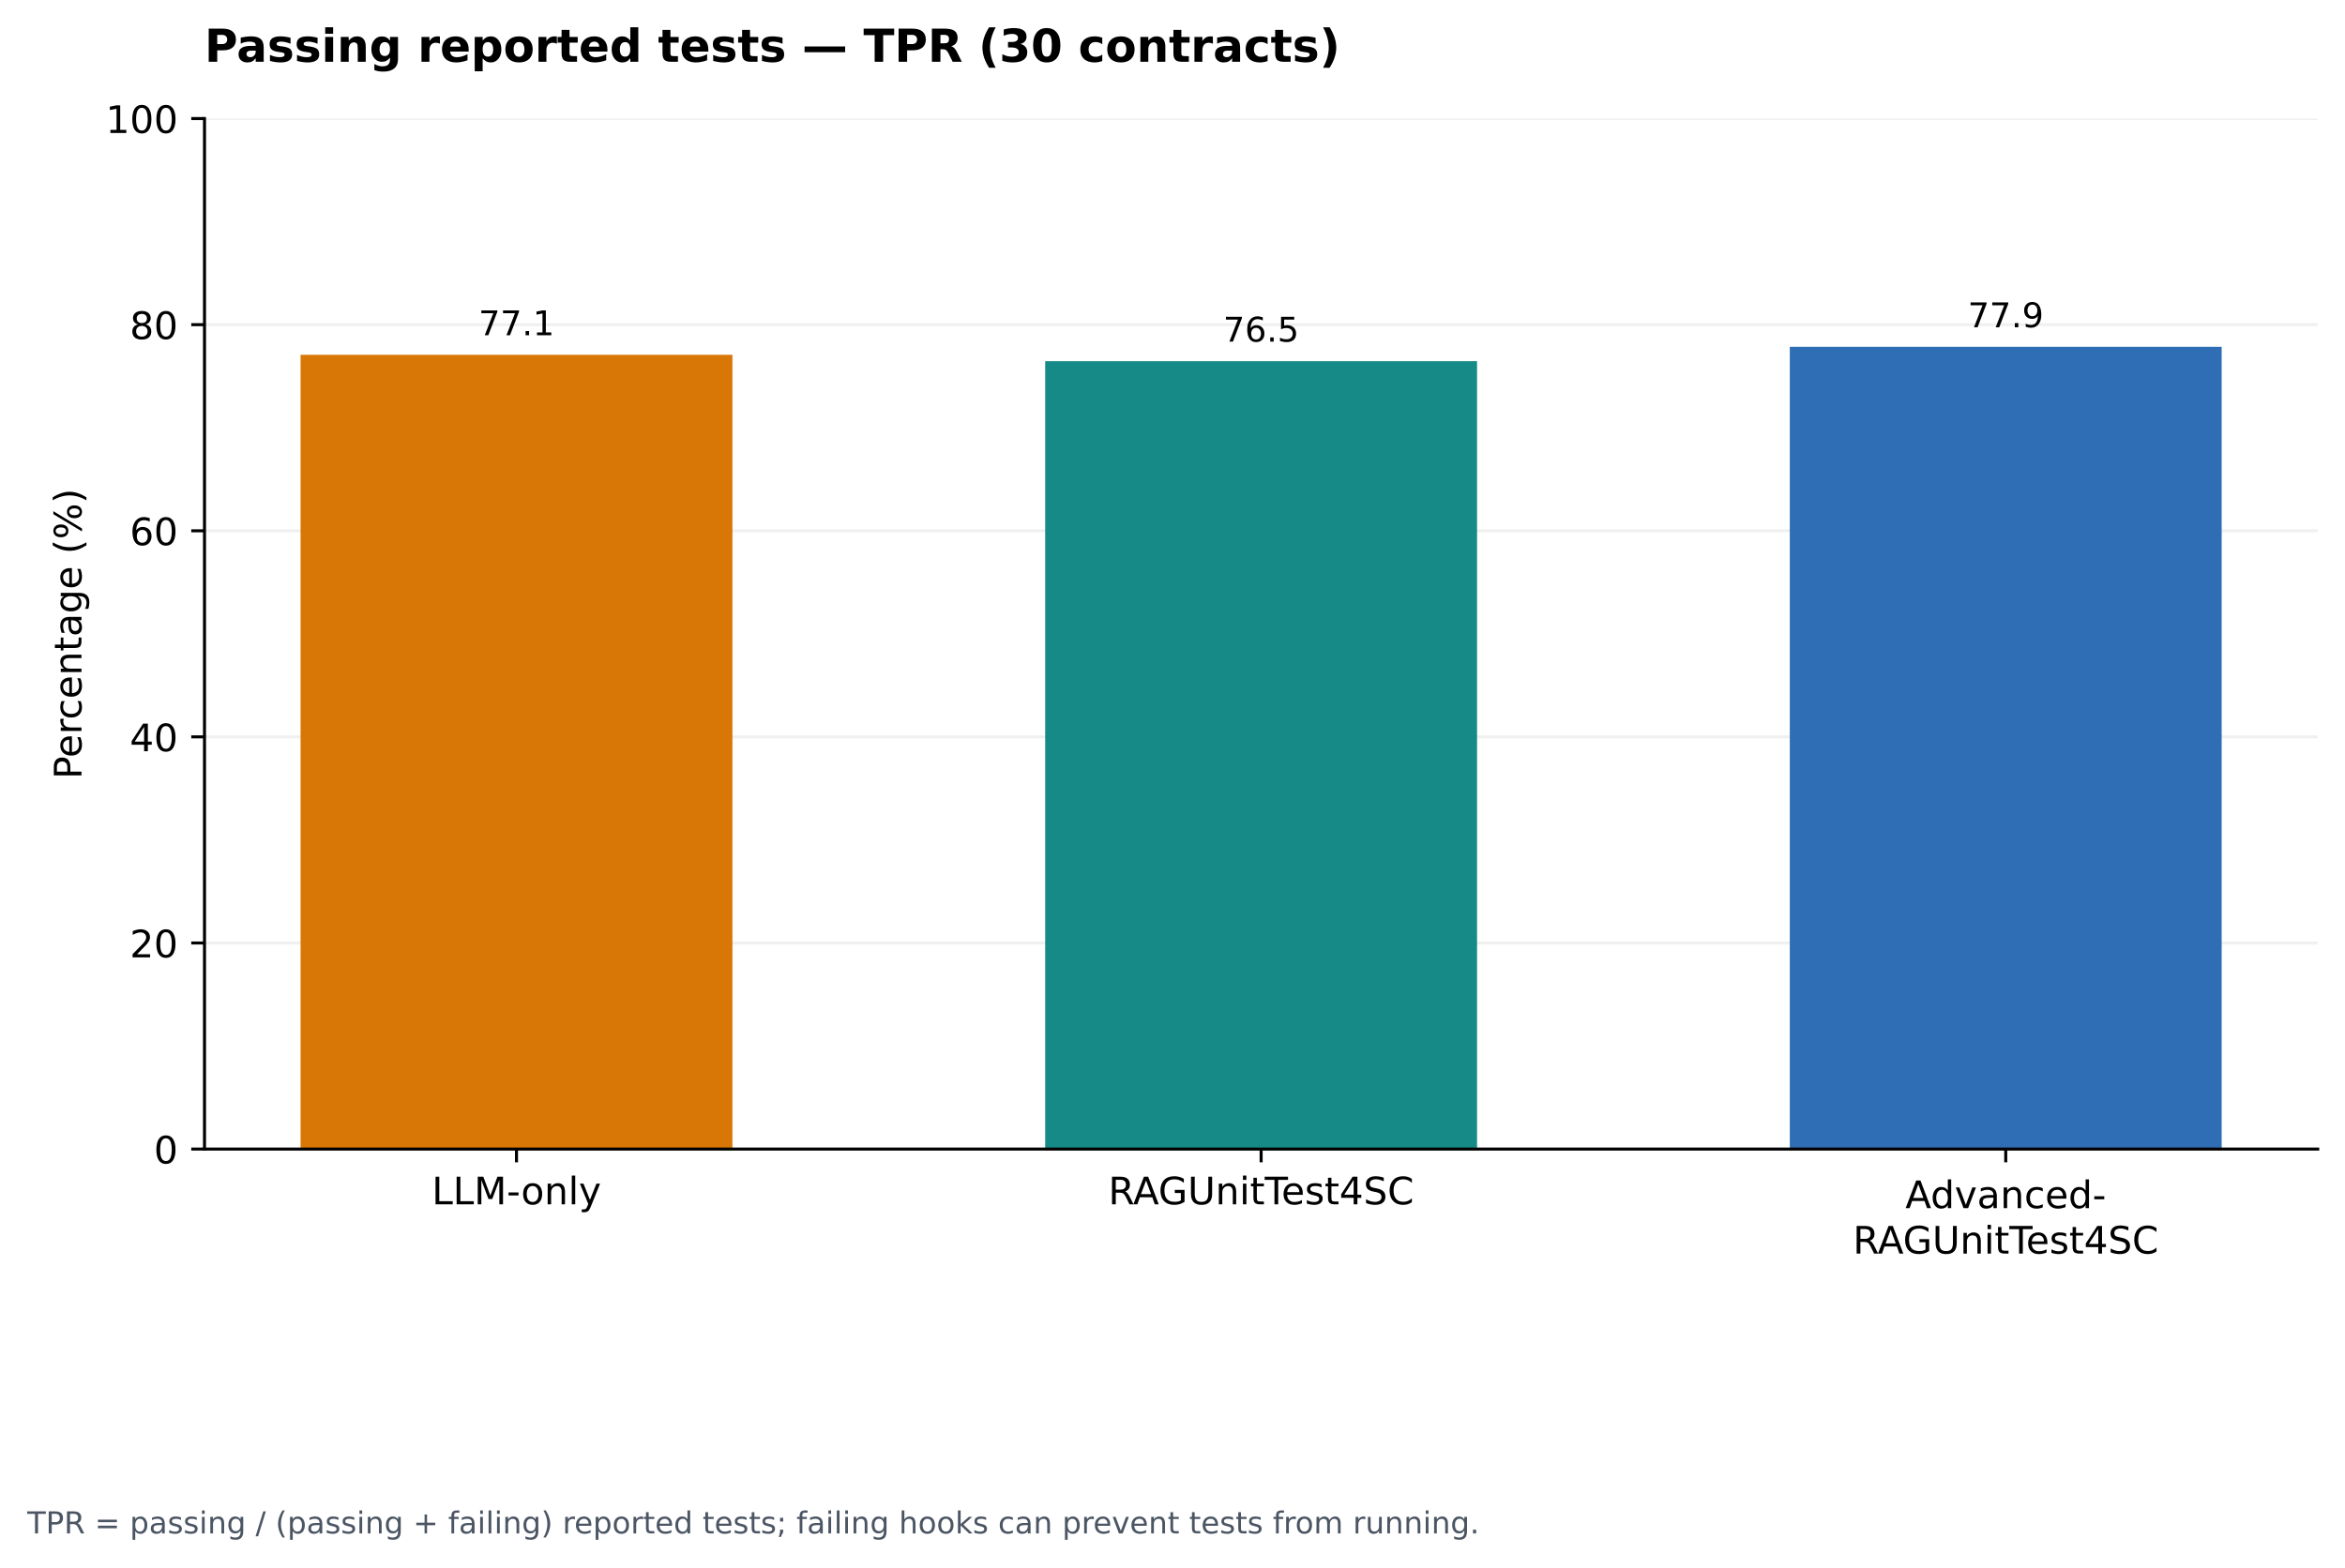
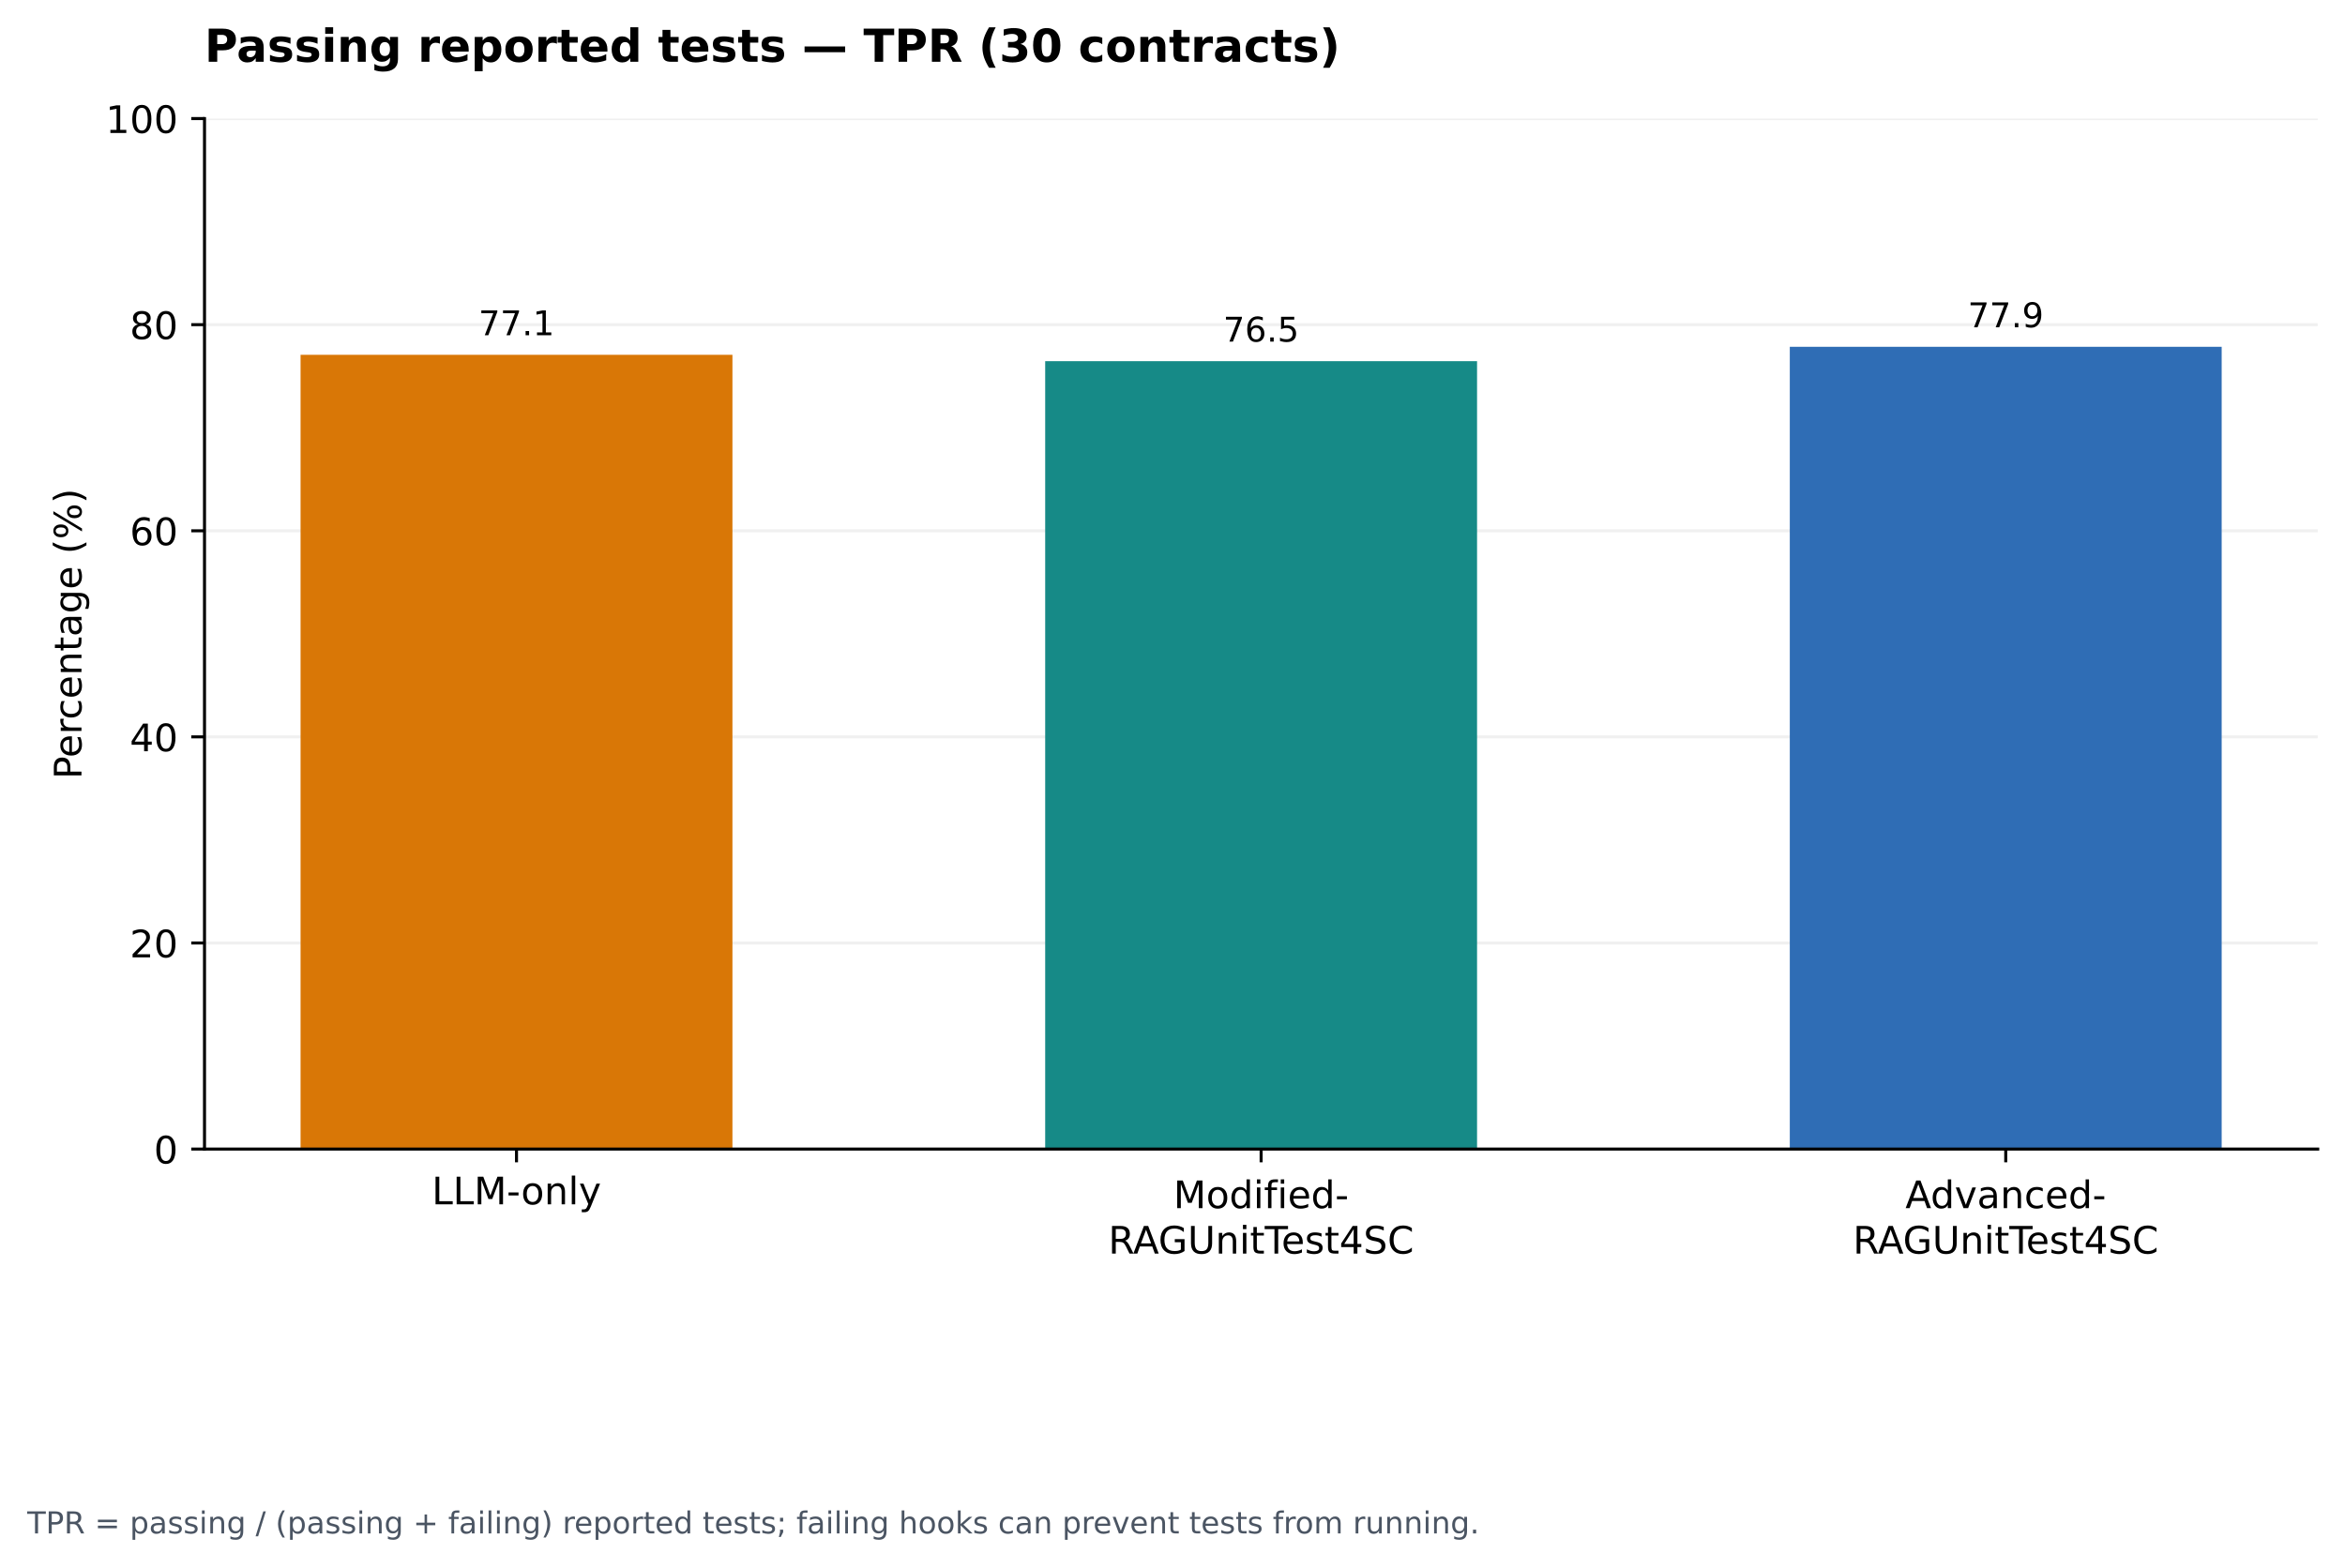
<svg xmlns="http://www.w3.org/2000/svg" xmlns:xlink="http://www.w3.org/1999/xlink" width="619.2pt" height="414.12pt" viewBox="0 0 619.2 414.12" version="1.1">
  <defs>
    <style type="text/css">*{stroke-linejoin: round; stroke-linecap: butt}</style>
  </defs>
  <g id="figure_1">
    <g id="patch_1">
      <path d="M 0 414.12  L 619.2 414.12  L 619.2 0  L 0 0  z " style="fill: #ffffff" />
    </g>
    <g id="axes_1">
      <g id="patch_2">
        <path d="M 54 303.478  L 612 303.478  L 612 31.318  L 54 31.318  z " style="fill: #ffffff" />
      </g>
      <g id="matplotlib.axis_1">
        <g id="xtick_1">
          <g id="line2d_1">
            <defs>
-               <path id="ma1238fb2fe" d="M 0 0  L 0 3.5  " style="stroke: #000000; stroke-width: 0.8" />
+               <path id="m8ea9917de1" d="M 0 0  L 0 3.5  " style="stroke: #000000; stroke-width: 0.8" />
            </defs>
            <g>
-               <use xlink:href="#ma1238fb2fe" x="136.383" y="303.478" style="stroke: #000000; stroke-width: 0.8" />
+               <use xlink:href="#m8ea9917de1" x="136.383" y="303.478" style="stroke: #000000; stroke-width: 0.8" />
            </g>
          </g>
          <g id="text_1">
            <text style="font-size: 10px; font-family: 'DejaVu Sans'; text-anchor: middle" x="136.383" y="318.077" transform="rotate(-0 136.3827 318.0766)">LLM-only</text>
          </g>
        </g>
        <g id="xtick_2">
          <g id="line2d_2">
            <g>
-               <use xlink:href="#ma1238fb2fe" x="333" y="303.478" style="stroke: #000000; stroke-width: 0.8" />
+               <use xlink:href="#m8ea9917de1" x="333" y="303.478" style="stroke: #000000; stroke-width: 0.8" />
            </g>
          </g>
          <g id="text_2">
-             <text style="font-size: 10px; font-family: 'DejaVu Sans'; text-anchor: middle" x="333" y="318.077" transform="rotate(-0 333 318.0766)">RAGUnitTest4SC</text>
+             <text style="font-size: 10px; font-family: 'DejaVu Sans'" transform="translate(309.8594 319.0775)">Modified-</text>
+             <text style="font-size: 10px; font-family: 'DejaVu Sans'" transform="translate(292.6508 331.0803)">RAGUnitTest4SC</text>
          </g>
        </g>
        <g id="xtick_3">
          <g id="line2d_3">
            <g>
-               <use xlink:href="#ma1238fb2fe" x="529.617" y="303.478" style="stroke: #000000; stroke-width: 0.8" />
+               <use xlink:href="#m8ea9917de1" x="529.617" y="303.478" style="stroke: #000000; stroke-width: 0.8" />
            </g>
          </g>
          <g id="text_3">
            <text style="font-size: 10px; font-family: 'DejaVu Sans'" transform="translate(503.1142 319.0775)">Advanced-</text>
            <text style="font-size: 10px; font-family: 'DejaVu Sans'" transform="translate(489.2681 331.0803)">RAGUnitTest4SC</text>
          </g>
        </g>
      </g>
      <g id="matplotlib.axis_2">
        <g id="ytick_1">
          <g id="line2d_4">
-             <path d="M 54 303.478  L 612 303.478  " clip-path="url(#p2093608362)" style="fill: none; stroke: #b0b0b0; stroke-opacity: 0.18; stroke-width: 0.8; stroke-linecap: square" />
+             <path d="M 54 303.478  L 612 303.478  " clip-path="url(#pc942817f45)" style="fill: none; stroke: #b0b0b0; stroke-opacity: 0.18; stroke-width: 0.8; stroke-linecap: square" />
          </g>
          <g id="line2d_5">
            <defs>
-               <path id="maf0a7c5f75" d="M 0 0  L -3.5 0  " style="stroke: #000000; stroke-width: 0.8" />
+               <path id="mbc13d2d7e4" d="M 0 0  L -3.5 0  " style="stroke: #000000; stroke-width: 0.8" />
            </defs>
            <g>
-               <use xlink:href="#maf0a7c5f75" x="54" y="303.478" style="stroke: #000000; stroke-width: 0.8" />
+               <use xlink:href="#mbc13d2d7e4" x="54" y="303.478" style="stroke: #000000; stroke-width: 0.8" />
            </g>
          </g>
          <g id="text_4">
            <text style="font-size: 10px; font-family: 'DejaVu Sans'; text-anchor: end" x="47" y="307.277" transform="rotate(-0 47 307.277)">0</text>
          </g>
        </g>
        <g id="ytick_2">
          <g id="line2d_6">
-             <path d="M 54 249.046  L 612 249.046  " clip-path="url(#p2093608362)" style="fill: none; stroke: #b0b0b0; stroke-opacity: 0.18; stroke-width: 0.8; stroke-linecap: square" />
+             <path d="M 54 249.046  L 612 249.046  " clip-path="url(#pc942817f45)" style="fill: none; stroke: #b0b0b0; stroke-opacity: 0.18; stroke-width: 0.8; stroke-linecap: square" />
          </g>
          <g id="line2d_7">
            <g>
-               <use xlink:href="#maf0a7c5f75" x="54" y="249.046" style="stroke: #000000; stroke-width: 0.8" />
+               <use xlink:href="#mbc13d2d7e4" x="54" y="249.046" style="stroke: #000000; stroke-width: 0.8" />
            </g>
          </g>
          <g id="text_5">
            <text style="font-size: 10px; font-family: 'DejaVu Sans'; text-anchor: end" x="47" y="252.845" transform="rotate(-0 47 252.845)">20</text>
          </g>
        </g>
        <g id="ytick_3">
          <g id="line2d_8">
-             <path d="M 54 194.614  L 612 194.614  " clip-path="url(#p2093608362)" style="fill: none; stroke: #b0b0b0; stroke-opacity: 0.18; stroke-width: 0.8; stroke-linecap: square" />
+             <path d="M 54 194.614  L 612 194.614  " clip-path="url(#pc942817f45)" style="fill: none; stroke: #b0b0b0; stroke-opacity: 0.18; stroke-width: 0.8; stroke-linecap: square" />
          </g>
          <g id="line2d_9">
            <g>
-               <use xlink:href="#maf0a7c5f75" x="54" y="194.614" style="stroke: #000000; stroke-width: 0.8" />
+               <use xlink:href="#mbc13d2d7e4" x="54" y="194.614" style="stroke: #000000; stroke-width: 0.8" />
            </g>
          </g>
          <g id="text_6">
            <text style="font-size: 10px; font-family: 'DejaVu Sans'; text-anchor: end" x="47" y="198.413" transform="rotate(-0 47 198.413)">40</text>
          </g>
        </g>
        <g id="ytick_4">
          <g id="line2d_10">
-             <path d="M 54 140.182  L 612 140.182  " clip-path="url(#p2093608362)" style="fill: none; stroke: #b0b0b0; stroke-opacity: 0.18; stroke-width: 0.8; stroke-linecap: square" />
+             <path d="M 54 140.182  L 612 140.182  " clip-path="url(#pc942817f45)" style="fill: none; stroke: #b0b0b0; stroke-opacity: 0.18; stroke-width: 0.8; stroke-linecap: square" />
          </g>
          <g id="line2d_11">
            <g>
-               <use xlink:href="#maf0a7c5f75" x="54" y="140.182" style="stroke: #000000; stroke-width: 0.8" />
+               <use xlink:href="#mbc13d2d7e4" x="54" y="140.182" style="stroke: #000000; stroke-width: 0.8" />
            </g>
          </g>
          <g id="text_7">
            <text style="font-size: 10px; font-family: 'DejaVu Sans'; text-anchor: end" x="47" y="143.981" transform="rotate(-0 47 143.981)">60</text>
          </g>
        </g>
        <g id="ytick_5">
          <g id="line2d_12">
-             <path d="M 54 85.75  L 612 85.75  " clip-path="url(#p2093608362)" style="fill: none; stroke: #b0b0b0; stroke-opacity: 0.18; stroke-width: 0.8; stroke-linecap: square" />
+             <path d="M 54 85.75  L 612 85.75  " clip-path="url(#pc942817f45)" style="fill: none; stroke: #b0b0b0; stroke-opacity: 0.18; stroke-width: 0.8; stroke-linecap: square" />
          </g>
          <g id="line2d_13">
            <g>
-               <use xlink:href="#maf0a7c5f75" x="54" y="85.75" style="stroke: #000000; stroke-width: 0.8" />
+               <use xlink:href="#mbc13d2d7e4" x="54" y="85.75" style="stroke: #000000; stroke-width: 0.8" />
            </g>
          </g>
          <g id="text_8">
            <text style="font-size: 10px; font-family: 'DejaVu Sans'; text-anchor: end" x="47" y="89.549" transform="rotate(-0 47 89.54895)">80</text>
          </g>
        </g>
        <g id="ytick_6">
          <g id="line2d_14">
-             <path d="M 54 31.318  L 612 31.318  " clip-path="url(#p2093608362)" style="fill: none; stroke: #b0b0b0; stroke-opacity: 0.18; stroke-width: 0.8; stroke-linecap: square" />
+             <path d="M 54 31.318  L 612 31.318  " clip-path="url(#pc942817f45)" style="fill: none; stroke: #b0b0b0; stroke-opacity: 0.18; stroke-width: 0.8; stroke-linecap: square" />
          </g>
          <g id="line2d_15">
            <g>
-               <use xlink:href="#maf0a7c5f75" x="54" y="31.318" style="stroke: #000000; stroke-width: 0.8" />
+               <use xlink:href="#mbc13d2d7e4" x="54" y="31.318" style="stroke: #000000; stroke-width: 0.8" />
            </g>
          </g>
          <g id="text_9">
            <text style="font-size: 10px; font-family: 'DejaVu Sans'; text-anchor: end" x="47" y="35.117" transform="rotate(-0 47 35.11695)">100</text>
          </g>
        </g>
        <g id="text_10">
          <text style="font-size: 10px; font-family: 'DejaVu Sans'; text-anchor: middle" x="21.51" y="167.398" transform="rotate(-90 21.51016 167.3981)">Percentage (%)</text>
        </g>
      </g>
      <g id="patch_3">
-         <path d="M 79.364 303.478  L 193.402 303.478  L 193.402 93.699  L 79.364 93.699  z " clip-path="url(#p2093608362)" style="fill: #d97706" />
+         <path d="M 79.364 303.478  L 193.402 303.478  L 193.402 93.699  L 79.364 93.699  z " clip-path="url(#pc942817f45)" style="fill: #d97706" />
      </g>
      <g id="patch_4">
-         <path d="M 275.981 303.478  L 390.019 303.478  L 390.019 95.388  L 275.981 95.388  z " clip-path="url(#p2093608362)" style="fill: #168a87" />
+         <path d="M 275.981 303.478  L 390.019 303.478  L 390.019 95.388  L 275.981 95.388  z " clip-path="url(#pc942817f45)" style="fill: #168a87" />
      </g>
      <g id="patch_5">
-         <path d="M 472.598 303.478  L 586.636 303.478  L 586.636 91.599  L 472.598 91.599  z " clip-path="url(#p2093608362)" style="fill: #2f6db5" />
+         <path d="M 472.598 303.478  L 586.636 303.478  L 586.636 91.599  L 472.598 91.599  z " clip-path="url(#pc942817f45)" style="fill: #2f6db5" />
      </g>
      <g id="patch_6">
        <path d="M 54 303.478  L 54 31.318  " style="fill: none; stroke: #000000; stroke-width: 0.8; stroke-linejoin: miter; stroke-linecap: square" />
      </g>
      <g id="patch_7">
        <path d="M 54 303.478  L 612 303.478  " style="fill: none; stroke: #000000; stroke-width: 0.8; stroke-linejoin: miter; stroke-linecap: square" />
      </g>
      <g id="text_11">
        <text style="font-size: 9px; font-family: 'DejaVu Sans'; text-anchor: middle" x="136.383" y="88.537" transform="rotate(-0 136.3827 88.53698)">77.1</text>
      </g>
      <g id="text_12">
        <text style="font-size: 9px; font-family: 'DejaVu Sans'; text-anchor: middle" x="333" y="90.226" transform="rotate(-0 333 90.22588)">76.5</text>
      </g>
      <g id="text_13">
        <text style="font-size: 9px; font-family: 'DejaVu Sans'; text-anchor: middle" x="529.617" y="86.437" transform="rotate(-0 529.6173 86.43651)">77.9</text>
      </g>
      <g id="text_14">
        <text style="font-weight: 700; font-size: 12px; font-family: 'DejaVu Sans'; text-anchor: start" x="54" y="16.318" transform="rotate(-0 54 16.31812)">Passing reported tests — TPR (30 contracts)</text>
      </g>
    </g>
    <g id="text_15">
      <text style="font-size: 8px; font-family: 'DejaVu Sans'; text-anchor: start; fill: #4b5563" x="7.2" y="404.998" transform="rotate(-0 7.2 404.9981)">TPR = passing / (passing + failing) reported tests; failing hooks can prevent tests from running.</text>
    </g>
  </g>
  <defs>
-     <clipPath id="p2093608362">
+     <clipPath id="pc942817f45">
      <rect x="54" y="31.318" width="558" height="272.16" />
    </clipPath>
  </defs>
</svg>
